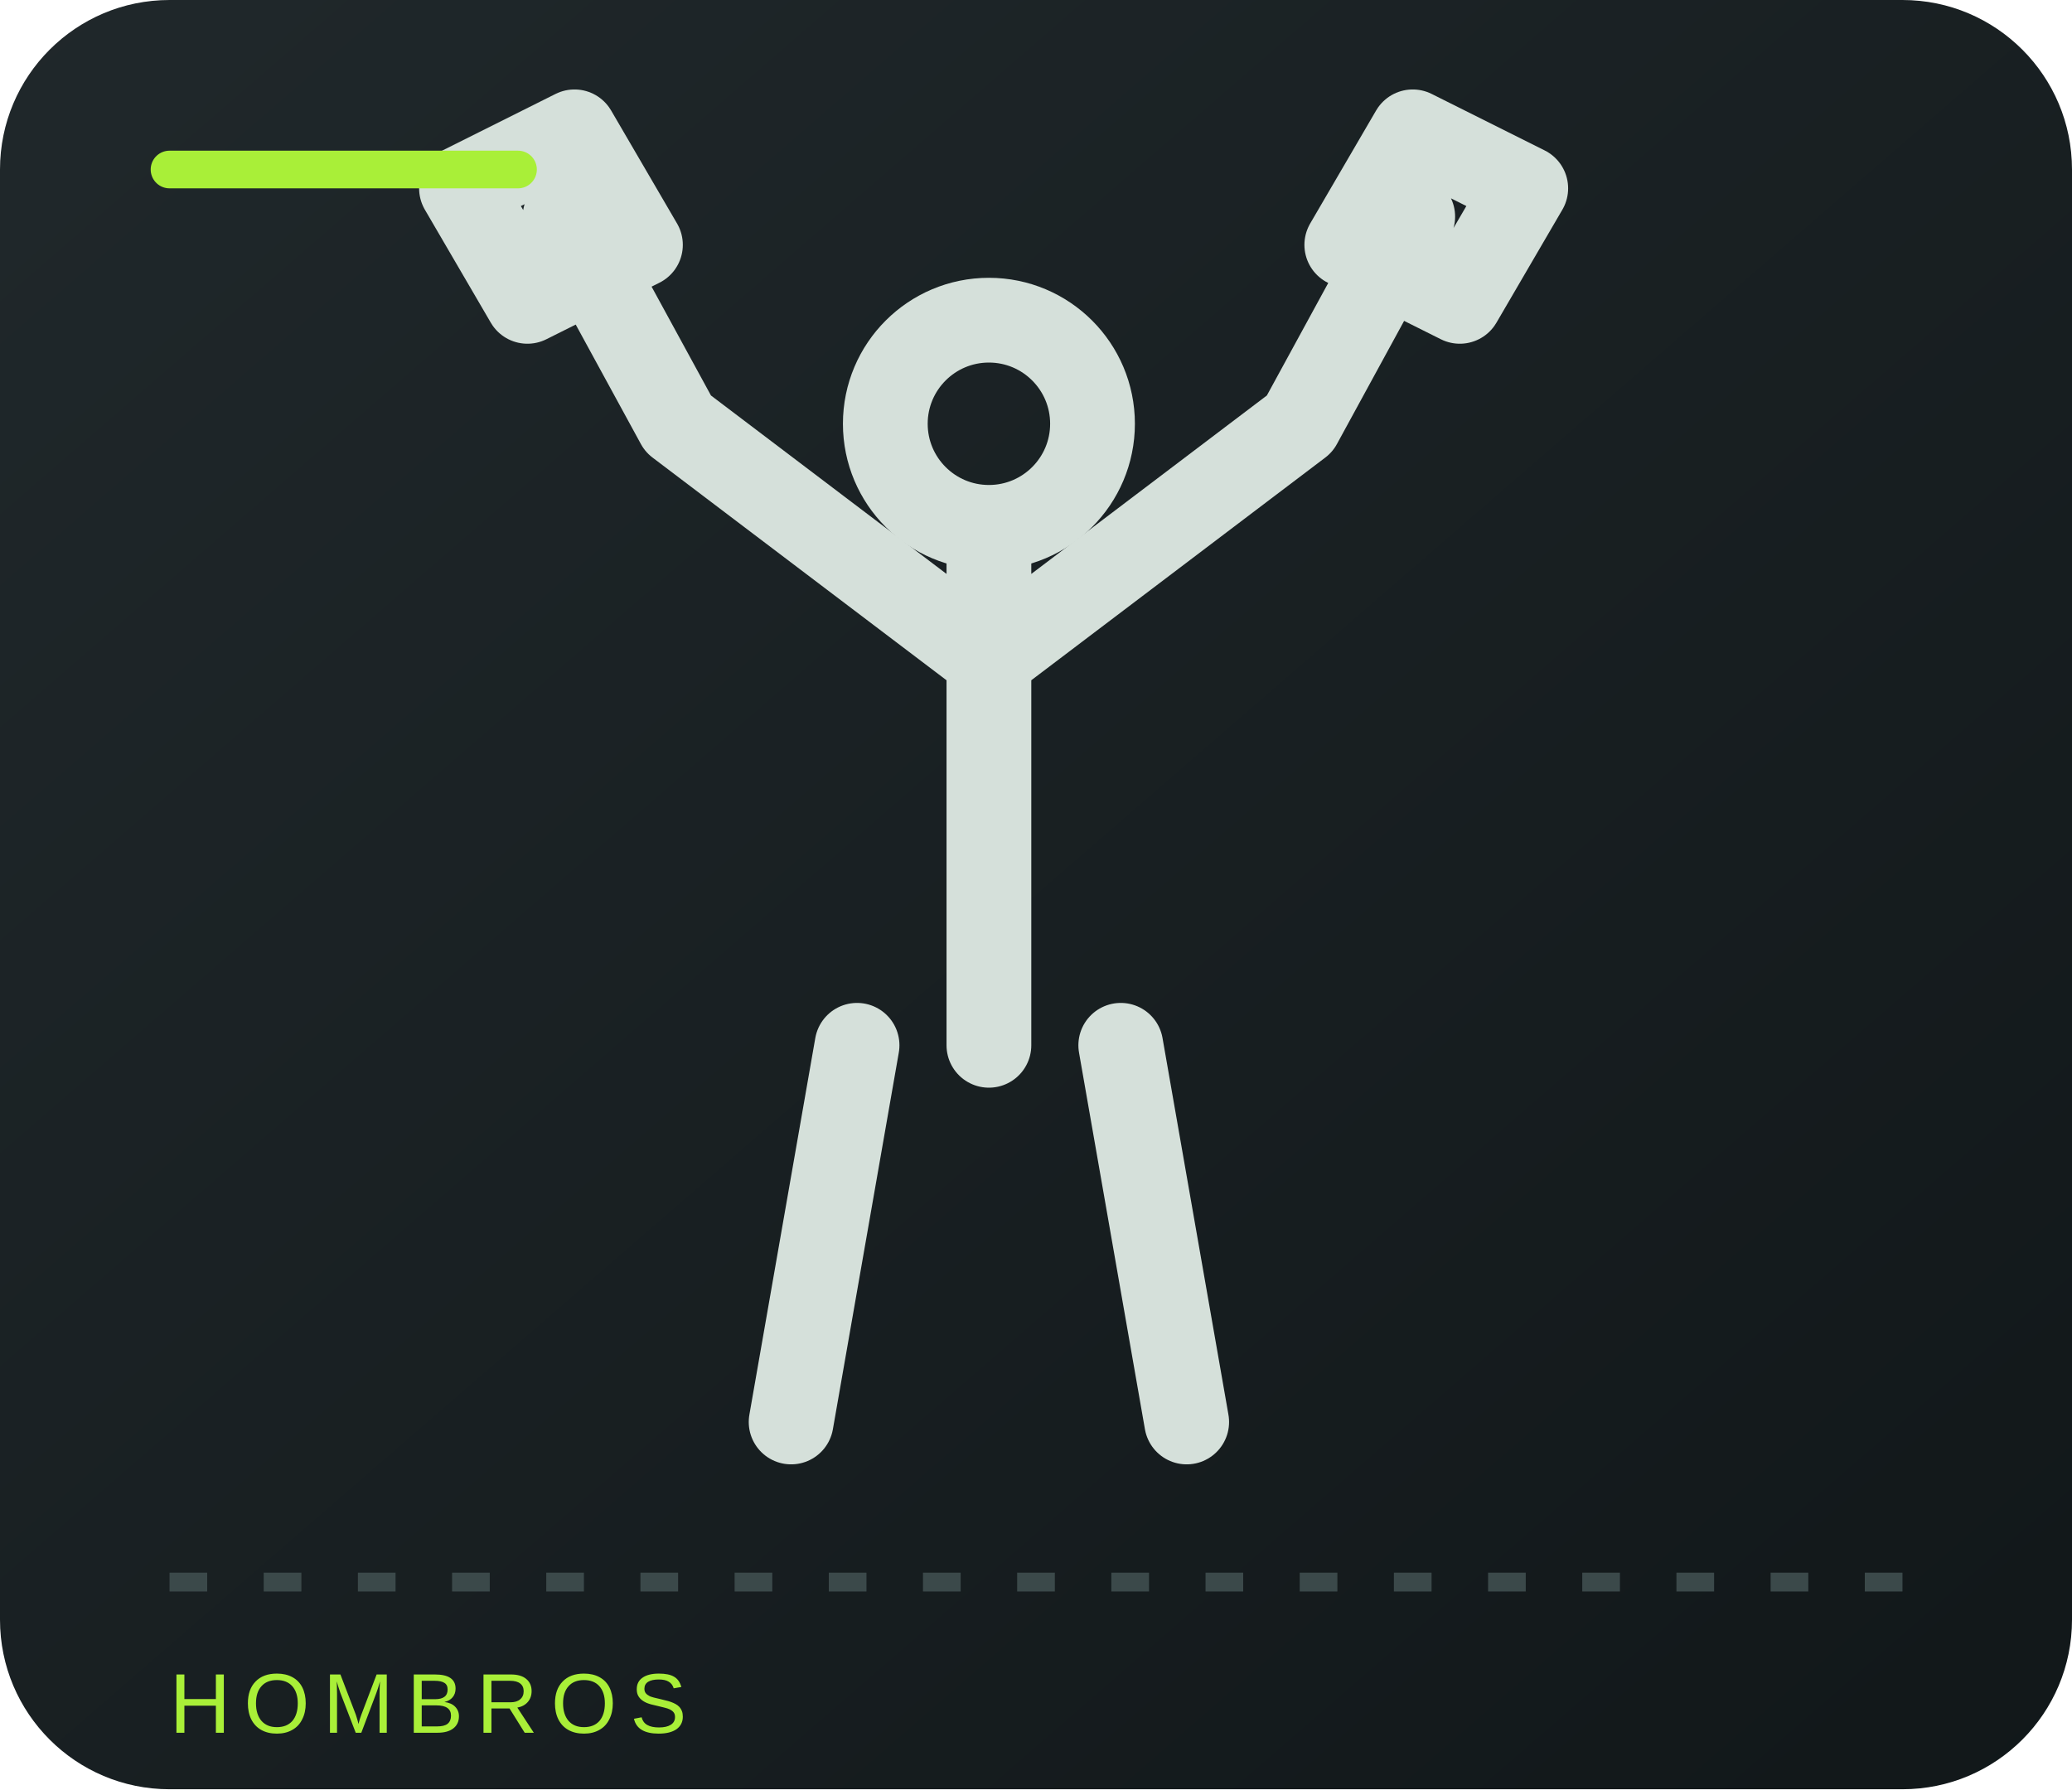
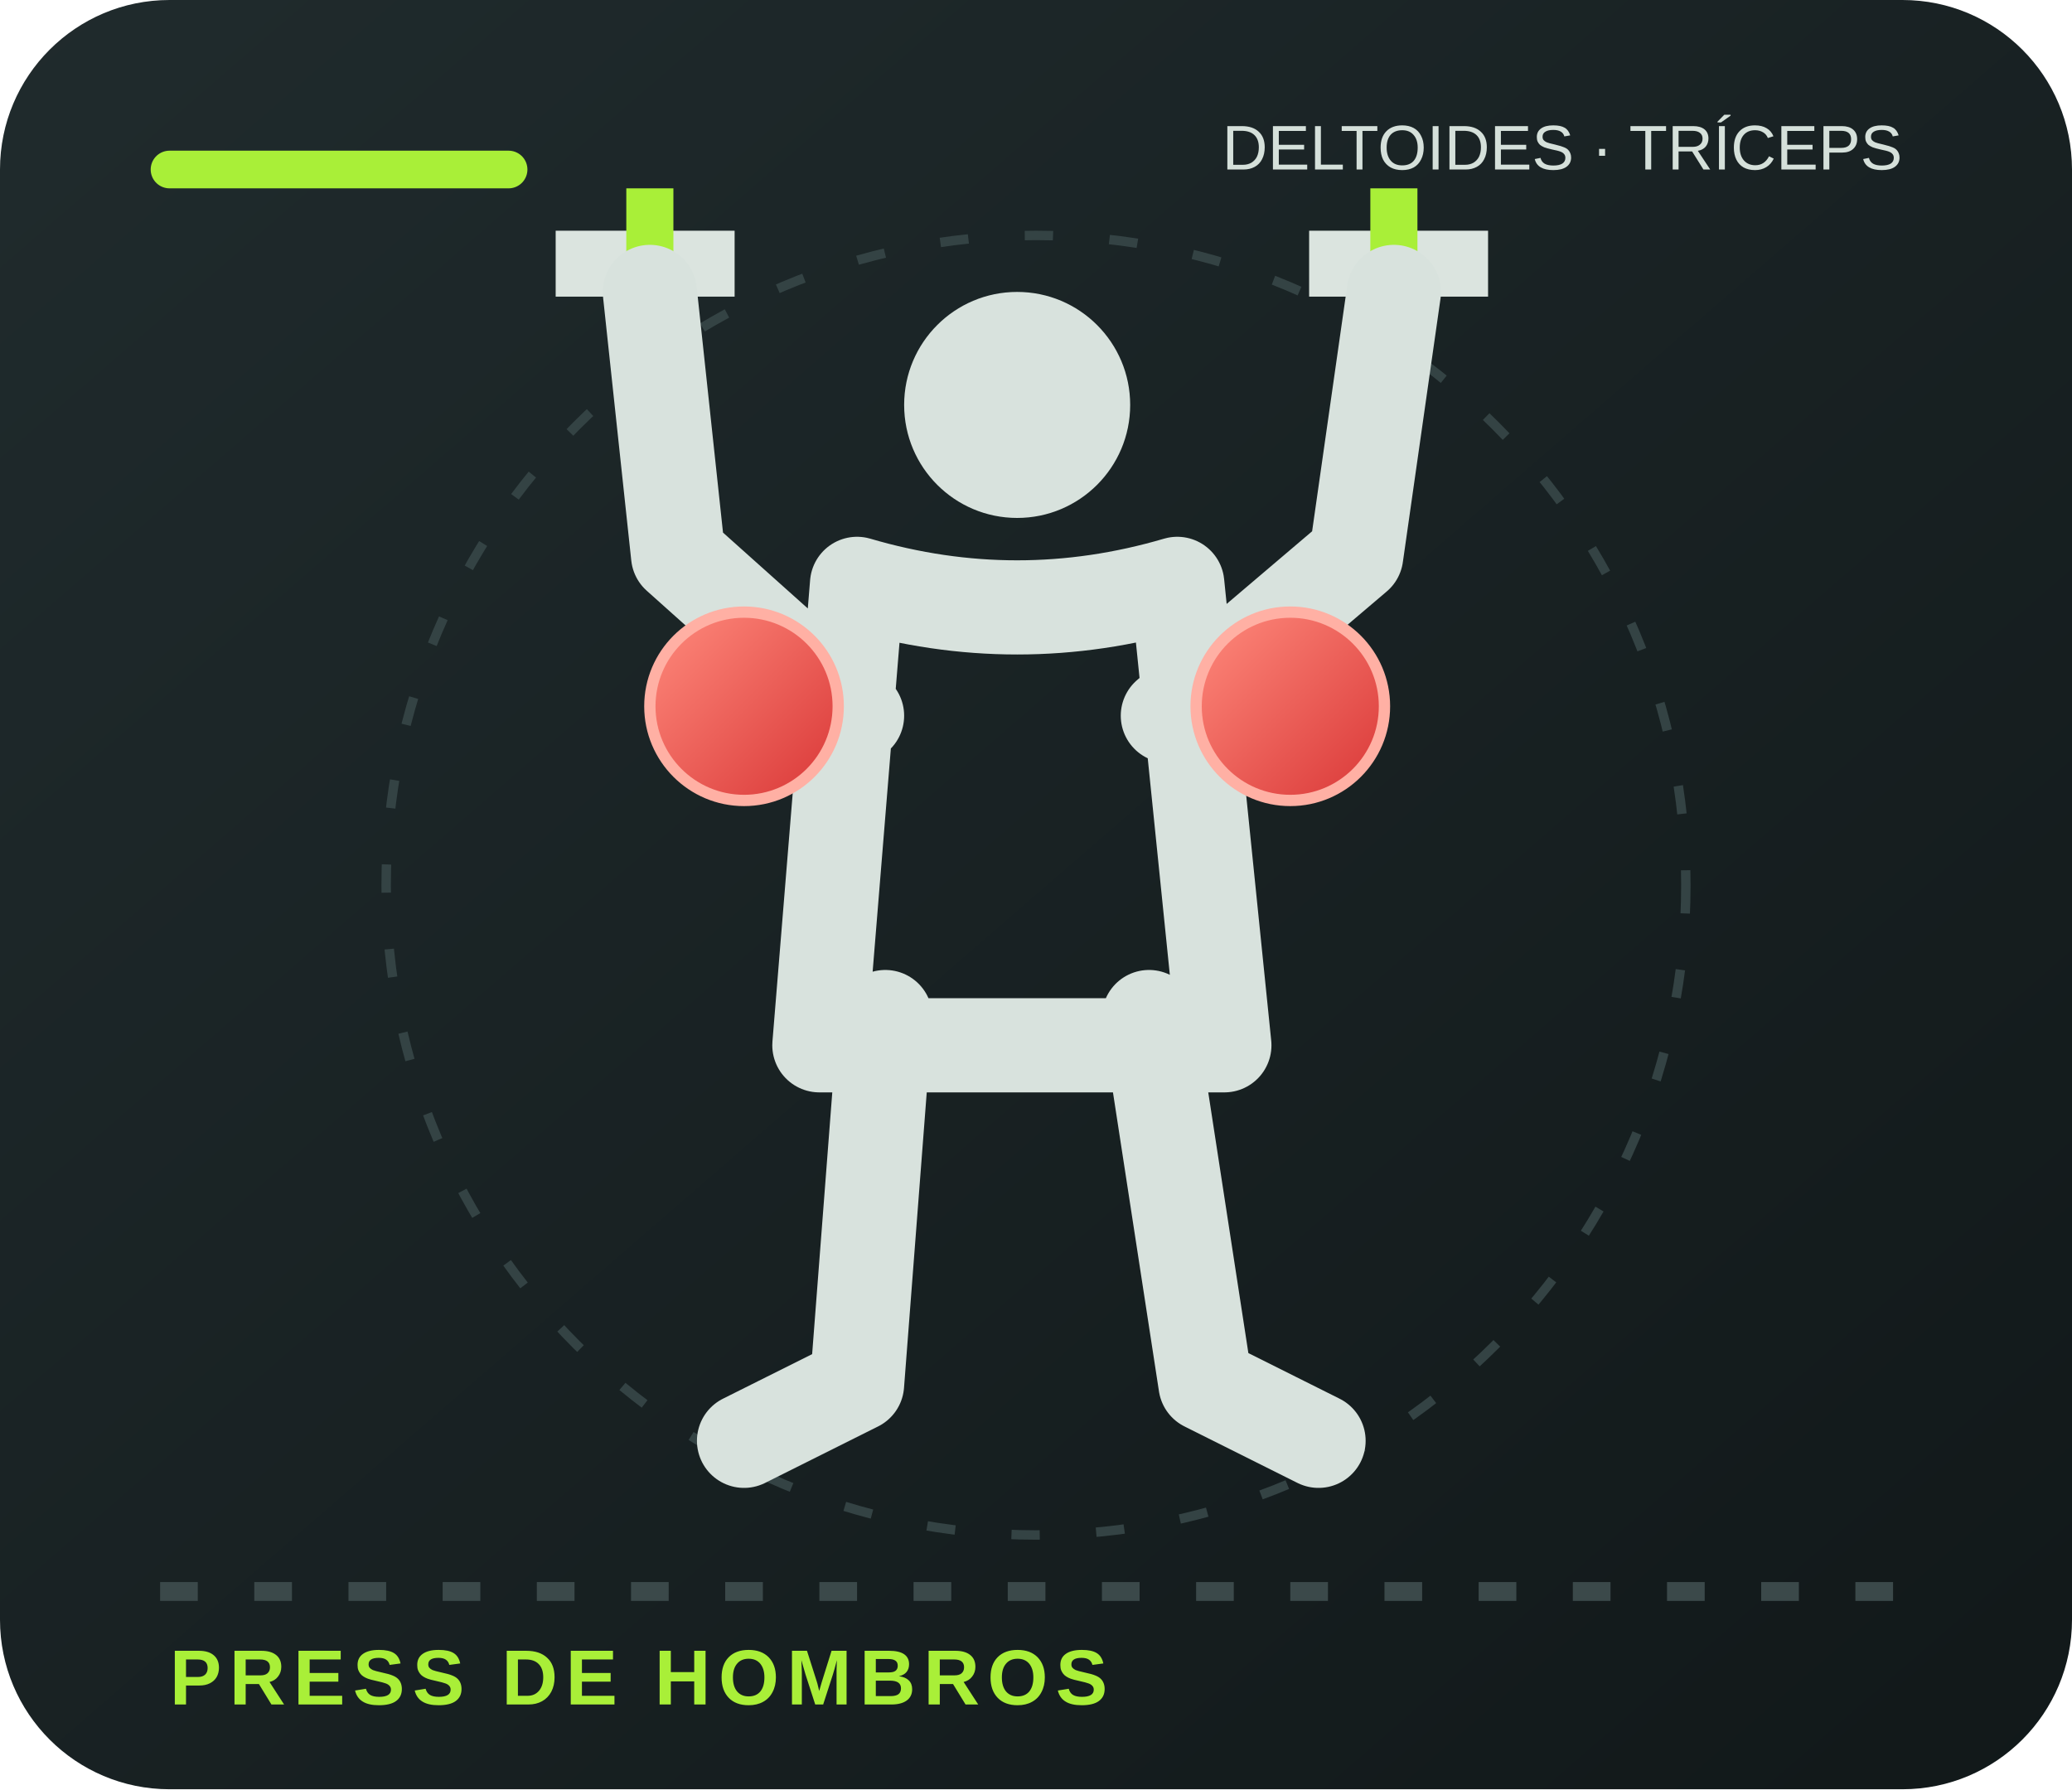
- <svg xmlns="http://www.w3.org/2000/svg" viewBox="0 0 220 190" role="img" aria-label="Ilustración de Press de hombros">
+ <svg xmlns="http://www.w3.org/2000/svg" viewBox="0 0 220 190" role="img" aria-label="Ilustración anatómica de PRESS DE HOMBROS">
  <defs>
    <linearGradient id="bg" x1="0" y1="0" x2="1" y2="1">
-       <stop stop-color="#20282b" />
-       <stop offset="1" stop-color="#111719" />
+       <stop stop-color="#202b2d" />
+       <stop offset="1" stop-color="#111819" />
+     </linearGradient>
+     <linearGradient id="muscle" x1="0" y1="0" x2="1" y2="1">
+       <stop stop-color="#ff8b7d" />
+       <stop offset="1" stop-color="#d93636" />
    </linearGradient>
  </defs>
  <rect width="220" height="190" rx="18" fill="url(#bg)" />
-   <path d="M18 168 H202" stroke="#3b494a" stroke-width="2" stroke-dasharray="4 6" />
-   <g fill="none" stroke="#d5e0da" stroke-width="9" stroke-linecap="round" stroke-linejoin="round">
-     <circle cx="105" cy="45" r="11" />
-     <path d="M105 57 L105 111 M105 70 L72 45 L60 23 M105 70 L138 45 L150 23 M91 111 L84 151 M119 111 L126 151 M49 20 L61 14 L68 26 L56 32 Z M143 26 L150 14 L162 20 L155 32 Z" />
+   <circle cx="110" cy="94" r="69" fill="none" stroke="#344344" stroke-width="1" stroke-dasharray="3 6" />
+   <path d="M17 169H203" stroke="#3b494a" stroke-width="2" stroke-dasharray="4 6" />
+   <path d="M59 28H78M139 28H158" stroke="#dbe4df" stroke-width="7" />
+   <path d="M69 20V36M148 20V36" stroke="#a9ef38" stroke-width="5" />
+   <g fill="none" stroke="#d8e2dd" stroke-width="10" stroke-linecap="round" stroke-linejoin="round">
+     <circle cx="108" cy="43" r="12" fill="#d8e2dd" stroke="none" />
+     <path d="M91 62 Q108 67 125 62 L130 111 L87 111 Z M94 108 L91 147 L79 153 M122 108 L128 147 L140 153 M91 76 L72 59 L69 31 M124 76 L144 59 L148 31" />
  </g>
-   <path d="M18 18 H55" stroke="#a9ef38" stroke-width="4" stroke-linecap="round" />
-   <text x="18" y="184" fill="#a9ef38" font-size="9" font-family="Arial,sans-serif" letter-spacing="1.4">HOMBROS</text>
+   <g fill="url(#muscle)" stroke="#ffb0a4" stroke-width="1.2">
+     <ellipse cx="79" cy="75" rx="10" ry="10" />
+     <ellipse cx="137" cy="75" rx="10" ry="10" />
+   </g>
+   <path d="M18 18H54" stroke="#a9ef38" stroke-width="4" stroke-linecap="round" />
+   <text x="18" y="181" fill="#a9ef38" font-size="8.3" font-family="Arial,sans-serif" font-weight="700" letter-spacing=".8">PRESS DE HOMBROS</text>
+   <text x="202" y="18" text-anchor="end" fill="#d5e0da" font-size="6.7" font-family="Arial,sans-serif">DELTOIDES · TRÍCEPS</text>
</svg>
